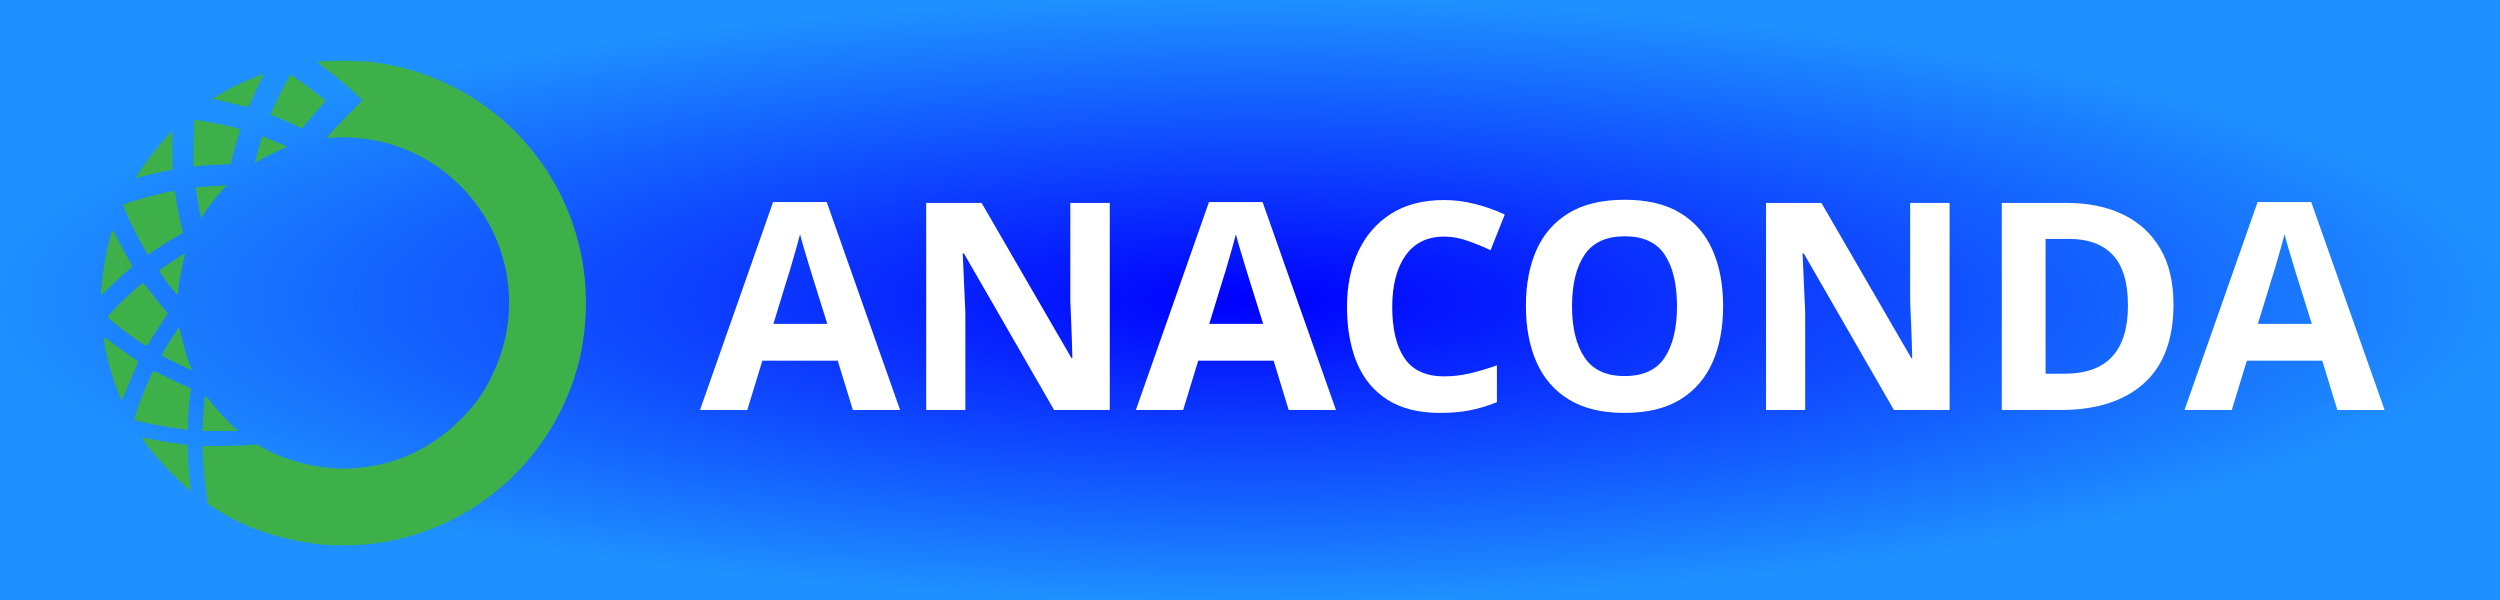
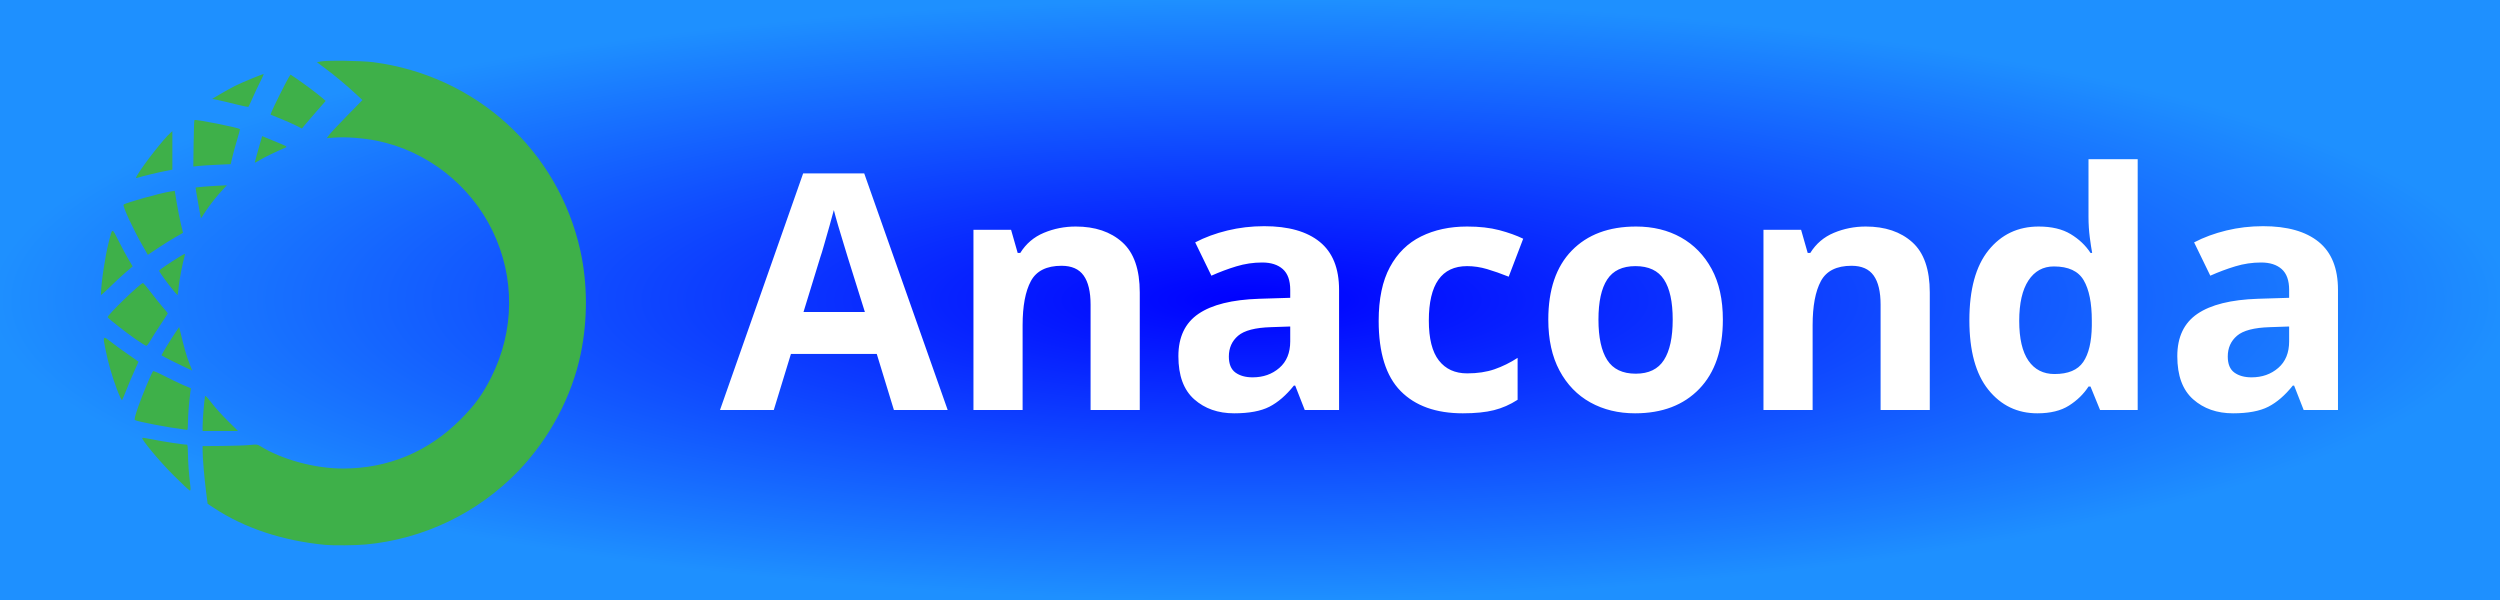
- <svg xmlns="http://www.w3.org/2000/svg" width="125" height="30" role="img" aria-label="ANACONDA">
+ <svg xmlns="http://www.w3.org/2000/svg" width="125" height="30" role="img" aria-label="Anaconda">
  <defs>
    <radialGradient id="boxFill" cx="50%" cy="50%" r="50%" fx="50%" fy="50%">
      <stop offset="0%" stop-color="#0000FF">
        <animate attributeName="stop-color" values="#0000FF;#1E90FF;#00BFFF;#87CEFA;#4682B4;#0000FF" dur="4s" repeatCount="indefinite" />
      </stop>
      <stop offset="100%" stop-color="#1E90FF">
        <animate attributeName="stop-color" values="#1E90FF;#00BFFF;#87CEFA;#4682B4;#5F9EA0;#1E90FF" dur="4s" repeatCount="indefinite" />
      </stop>
    </radialGradient>
  </defs>
  <rect x="0" y="0" width="125" height="30" fill="url(#boxFill)" />
  <g transform="translate(5, 3) scale(0.19)">
    <path d="M59.3 127.602c-11.206-1.075-21.253-4.403-29.288-9.7l-1.688-1.113-.406-3.133c-.45-3.488-.922-9.035-.918-10.86v-1.19l5.242-.043c2.883-.024 6.117-.133 7.188-.25 1.699-.18 2.035-.149 2.652.238 5.715 3.586 14.445 5.965 21.871 5.957 11.899-.008 22.414-4.395 30.902-12.89 3.754-3.759 5.817-6.583 8.07-11.06 6.188-12.273 6.321-26.316.372-38.601-5.89-12.16-17.375-21.094-30.5-23.719-3.383-.68-8.043-1.039-10.828-.84l-2.27.165.574-.813c.32-.445 2.426-2.7 4.684-5.008l4.106-4.195-1.688-1.57C64.988 6.75 61.691 4 59.219 2.168L57.102.602l.796-.188C59.473.043 68.664.156 71.953.586c27.024 3.531 48.594 23.16 54.45 49.555 1.917 8.629 1.956 18.187.117 27.117-2.325 11.27-8.235 22.383-16.442 30.91A64.013 64.013 0 0169.906 127.5c-2.547.238-8.594.293-10.605.102zm-39.987-18.344c-3.622-3.617-8.516-9.492-8.184-9.824.062-.063 1.43.156 3.035.48 2.438.496 7.922 1.328 8.75 1.328.125 0 .23 1.035.234 2.352.004 2.156.23 5.246.618 8.437.109.899.07 1.266-.13 1.266-.156 0-2.105-1.817-4.323-4.04zM27 96.336c0-1.941.504-7.723.691-7.926.09-.094.852.738 1.696 1.852.84 1.117 2.746 3.23 4.234 4.695l2.703 2.672H27zm-4.945.887c-4.032-.496-12.22-2.07-12.871-2.473-.2-.125.039-1.094.84-3.41 1.058-3.047 3.554-9.035 3.945-9.453.097-.102 1.414.457 2.926 1.246 1.515.789 3.71 1.844 4.886 2.351l2.133.914-.148 1.102c-.34 2.57-.614 6.047-.618 7.898-.003 1.094-.09 1.973-.187 1.954-.102-.02-.508-.079-.906-.13zM4.527 86.852a68.035 68.035 0 01-3.082-10.657C.7 72.5.723 72.473 3.02 74.285c1.062.84 3.097 2.32 4.52 3.285 1.42.97 2.585 1.801 2.585 1.844 0 .047-.445 1.047-.988 2.219a109.642 109.642 0 00-2.075 4.906c-.597 1.523-1.164 2.86-1.265 2.965-.098.105-.668-1.09-1.27-2.652zm17.34-6.235c-1.851-.851-5.21-2.566-5.668-2.89-.094-.067 2.383-4.149 3.645-6.004l.988-1.457.172.726c1.105 4.625 1.77 6.977 2.457 8.688.45 1.12.805 2.035.793 2.035-.016-.004-1.09-.496-2.387-1.098zM9.25 73.38c-2.602-1.817-6.95-5.238-7.223-5.68-.257-.418 8.602-9.004 9.293-9.004.114 0 1.075 1.14 2.133 2.532 1.063 1.394 2.48 3.164 3.156 3.933.676.77 1.23 1.45 1.23 1.512 0 .062-.85 1.387-1.894 2.941-1.039 1.551-2.246 3.45-2.675 4.211-.43.762-.918 1.387-1.09 1.387-.168 0-1.489-.824-2.93-1.832zM.242 61.824c.035-3.027 1.055-9.922 2.055-13.883.992-3.921.797-3.894 2.598-.332.867 1.723 2.058 3.934 2.64 4.918l1.059 1.782-1.828 1.566c-1.004.86-2.883 2.605-4.176 3.875C1.297 61.023.242 61.957.242 61.824zm19.38-.793c-1.903-2.27-4.177-5.422-4.056-5.617.164-.266 2.973-2.172 5.258-3.57 1.531-.938 1.649-.973 1.496-.457-.562 1.925-1.36 5.972-1.582 8.02-.144 1.316-.285 2.421-.316 2.452-.031.032-.39-.343-.8-.828zm-8.364-12.07c-2.5-4.356-5.387-10.586-5.051-10.895.54-.504 9.703-3.07 12.41-3.476l1.055-.16.531 3.215c.29 1.77.777 4.253 1.086 5.523l.559 2.312-1.98 1.125c-1.09.622-3.177 1.926-4.634 2.899l-2.648 1.77zm14.805-9.977a161.737 161.737 0 01-.708-4.062l-.203-1.36 1.23-.144c.68-.078 2.532-.215 4.118-.3l2.887-.153-.989 1.055c-1.632 1.742-3.488 4.082-4.695 5.93l-1.137 1.737zm-16.16-8.816c1.648-2.793 6.855-9.422 8.62-10.98l.52-.461v10.132l-2.11.41c-1.835.356-5.757 1.313-7.152 1.743-.426.133-.418.062.121-.844zm14.73-8.176c.043-3.324.14-6.105.219-6.183.27-.274 11.554 1.972 11.98 2.382.04.04-.3 1.301-.754 2.809-.457 1.512-1.02 3.57-1.254 4.574l-.426 1.836-3.398.15c-1.871.082-4.086.222-4.922.312l-1.523.164zm16.105 4.942c0-.11.957-3.567 1.465-5.286l.477-1.609 2.945 1.211c3.902 1.605 3.813 1.547 2.941 1.91-2.035.856-5.39 2.48-6.421 3.117-1.094.672-1.407.817-1.407.657zm10.848-9.688c-.863-.433-2.723-1.254-4.133-1.824l-2.566-1.035.25-.715c.316-.906 3.847-7.985 4.508-9.04l.496-.792 1.507 1.015c1.973 1.336 5.598 4.047 6.793 5.086l.95.825-2.52 2.875c-1.383 1.578-2.785 3.214-3.117 3.632l-.602.766zm-15.79-5.578a145.584 145.584 0 00-4.698-1.117l-1.57-.324 2.124-1.262a82.044 82.044 0 013.86-2.133c1.855-.937 7.449-3.242 7.57-3.121.04.039-.39.984-.96 2.098-.567 1.113-1.458 3-1.977 4.195-.52 1.191-1.004 2.234-1.079 2.312-.074.079-1.546-.214-3.27-.648zm0 0" fill="#3eb049" />
  </g>
-   <text transform="scale(0.1)" x="350" y="205" fill="#fff" font-size="145" font-weight="600" font-family="Tahoma, Geneva, sans-serif">
-         ANACONDA
+   <text transform="scale(0.1)" x="360" y="205" fill="#fff" font-size="165" font-weight="600" font-family="Tahoma, Geneva, sans-serif">
+         Anaconda
    </text>
</svg>
